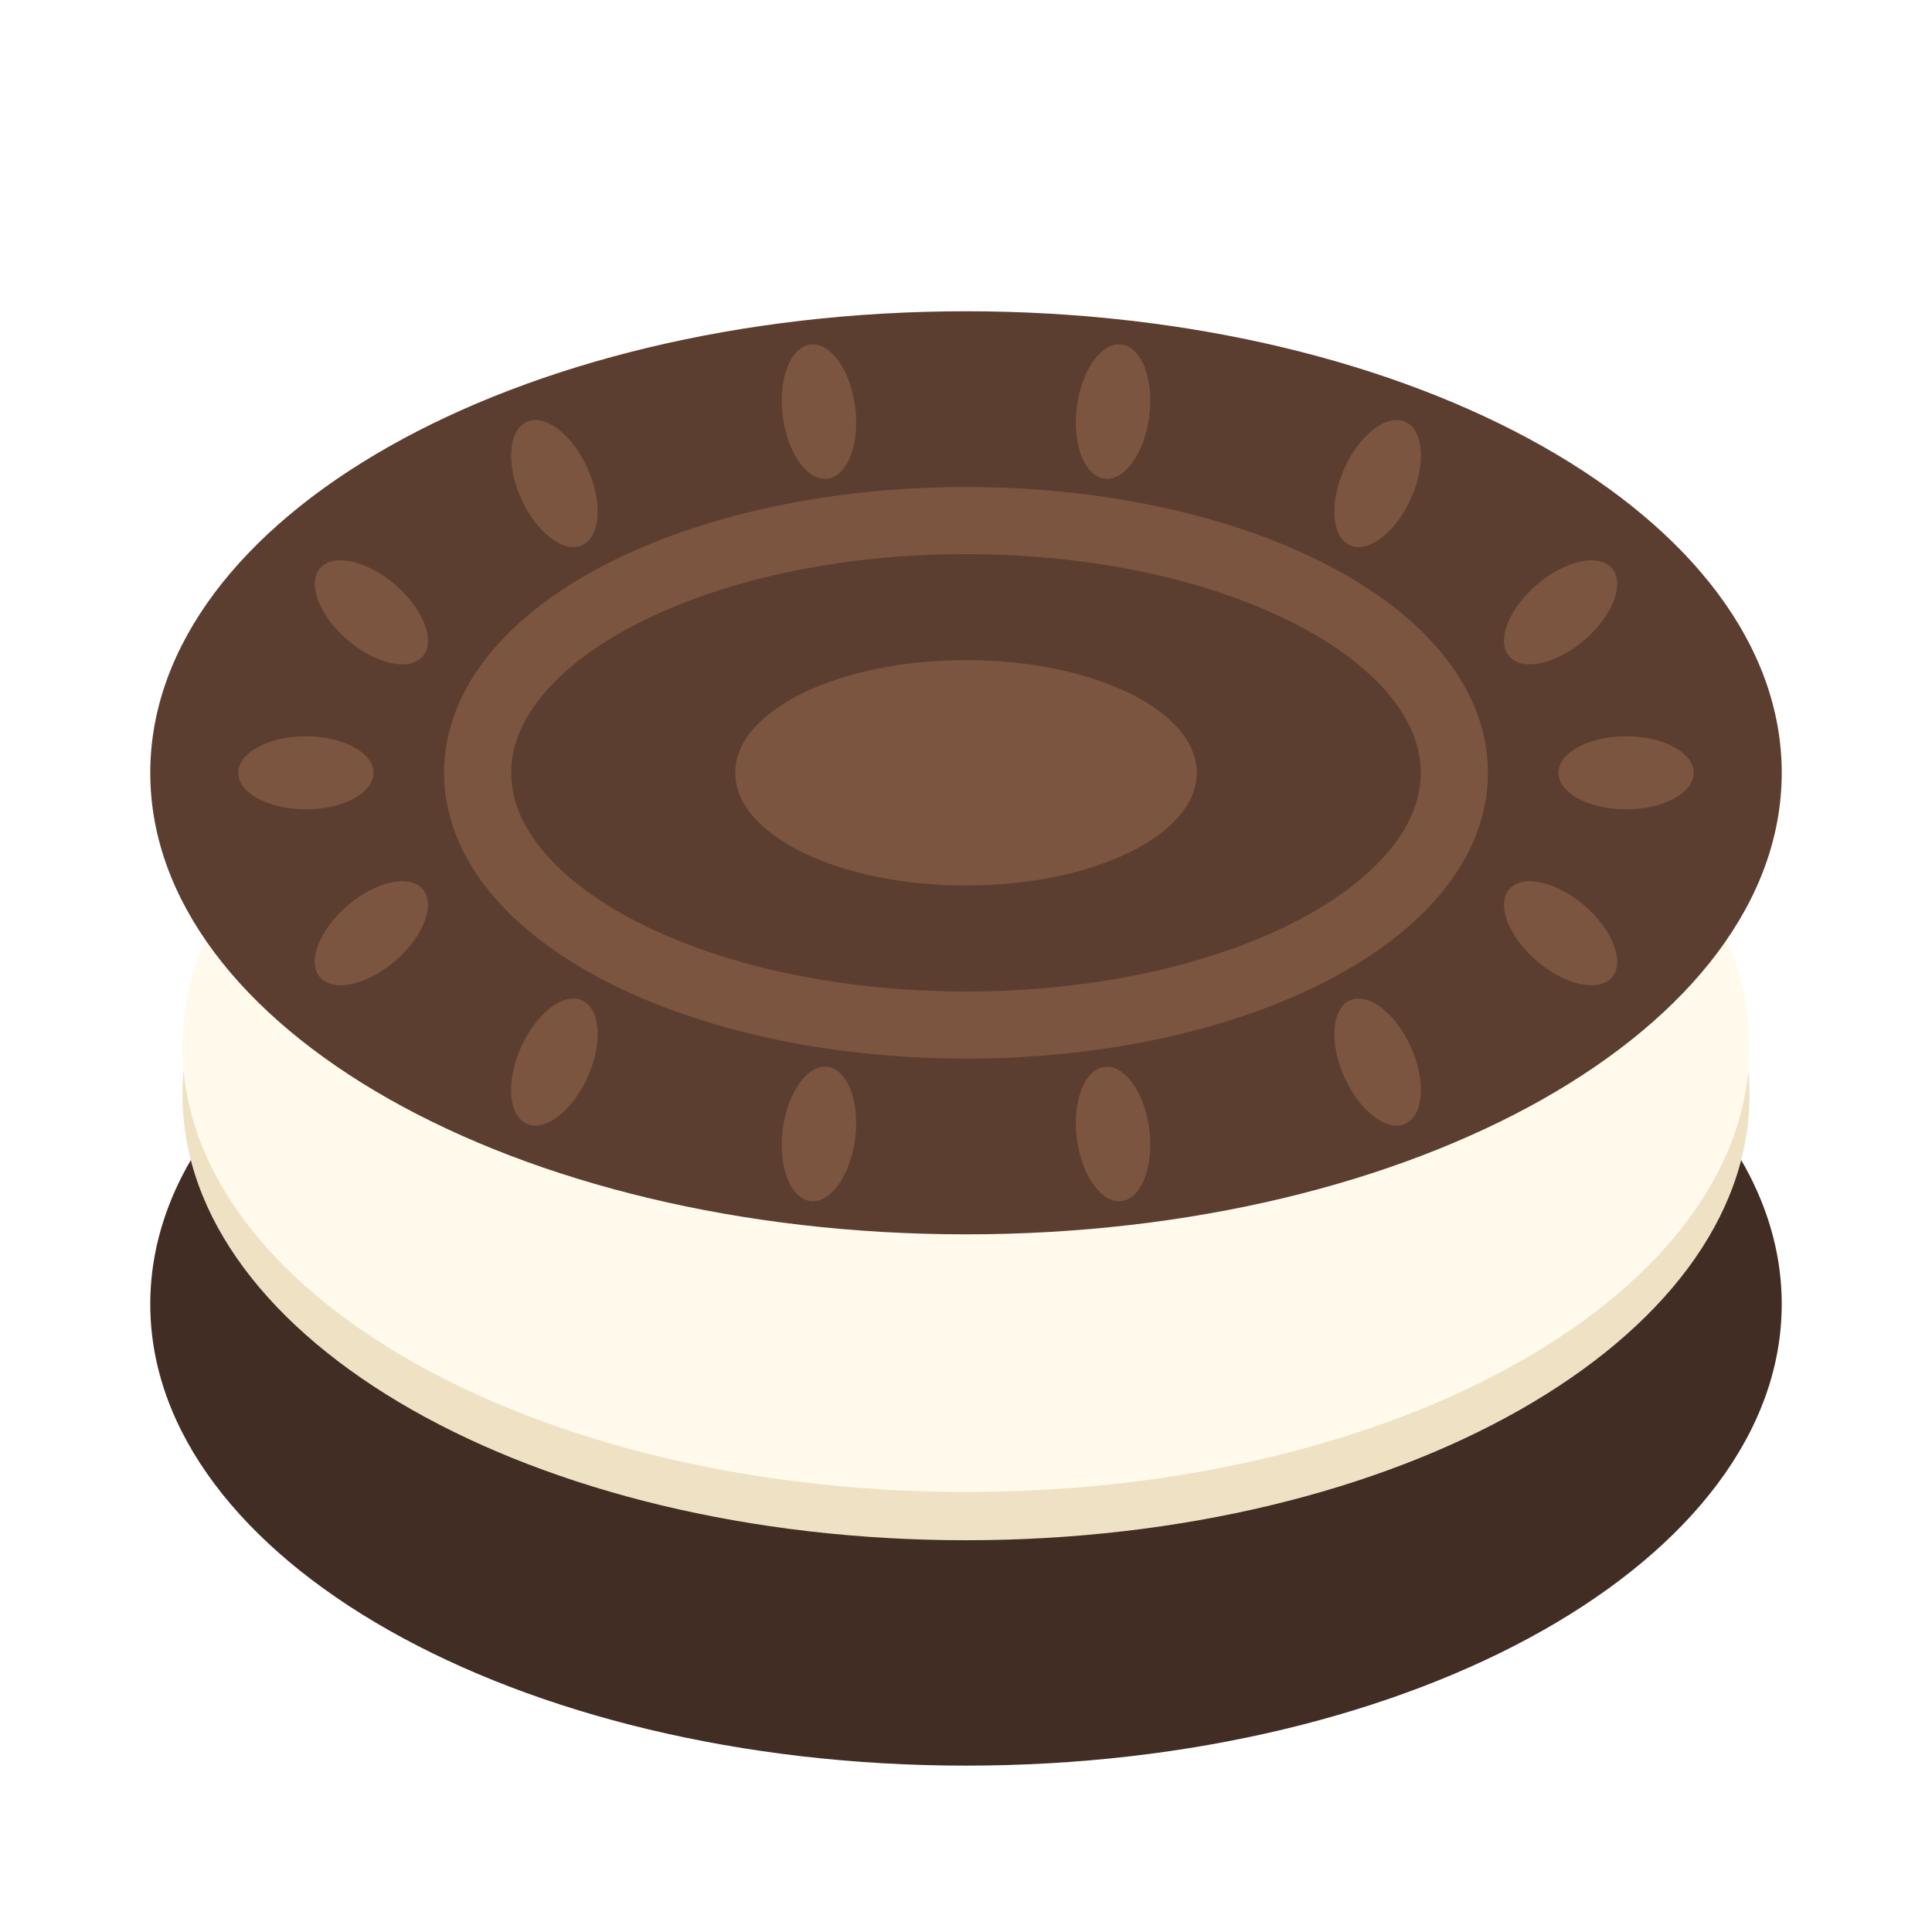
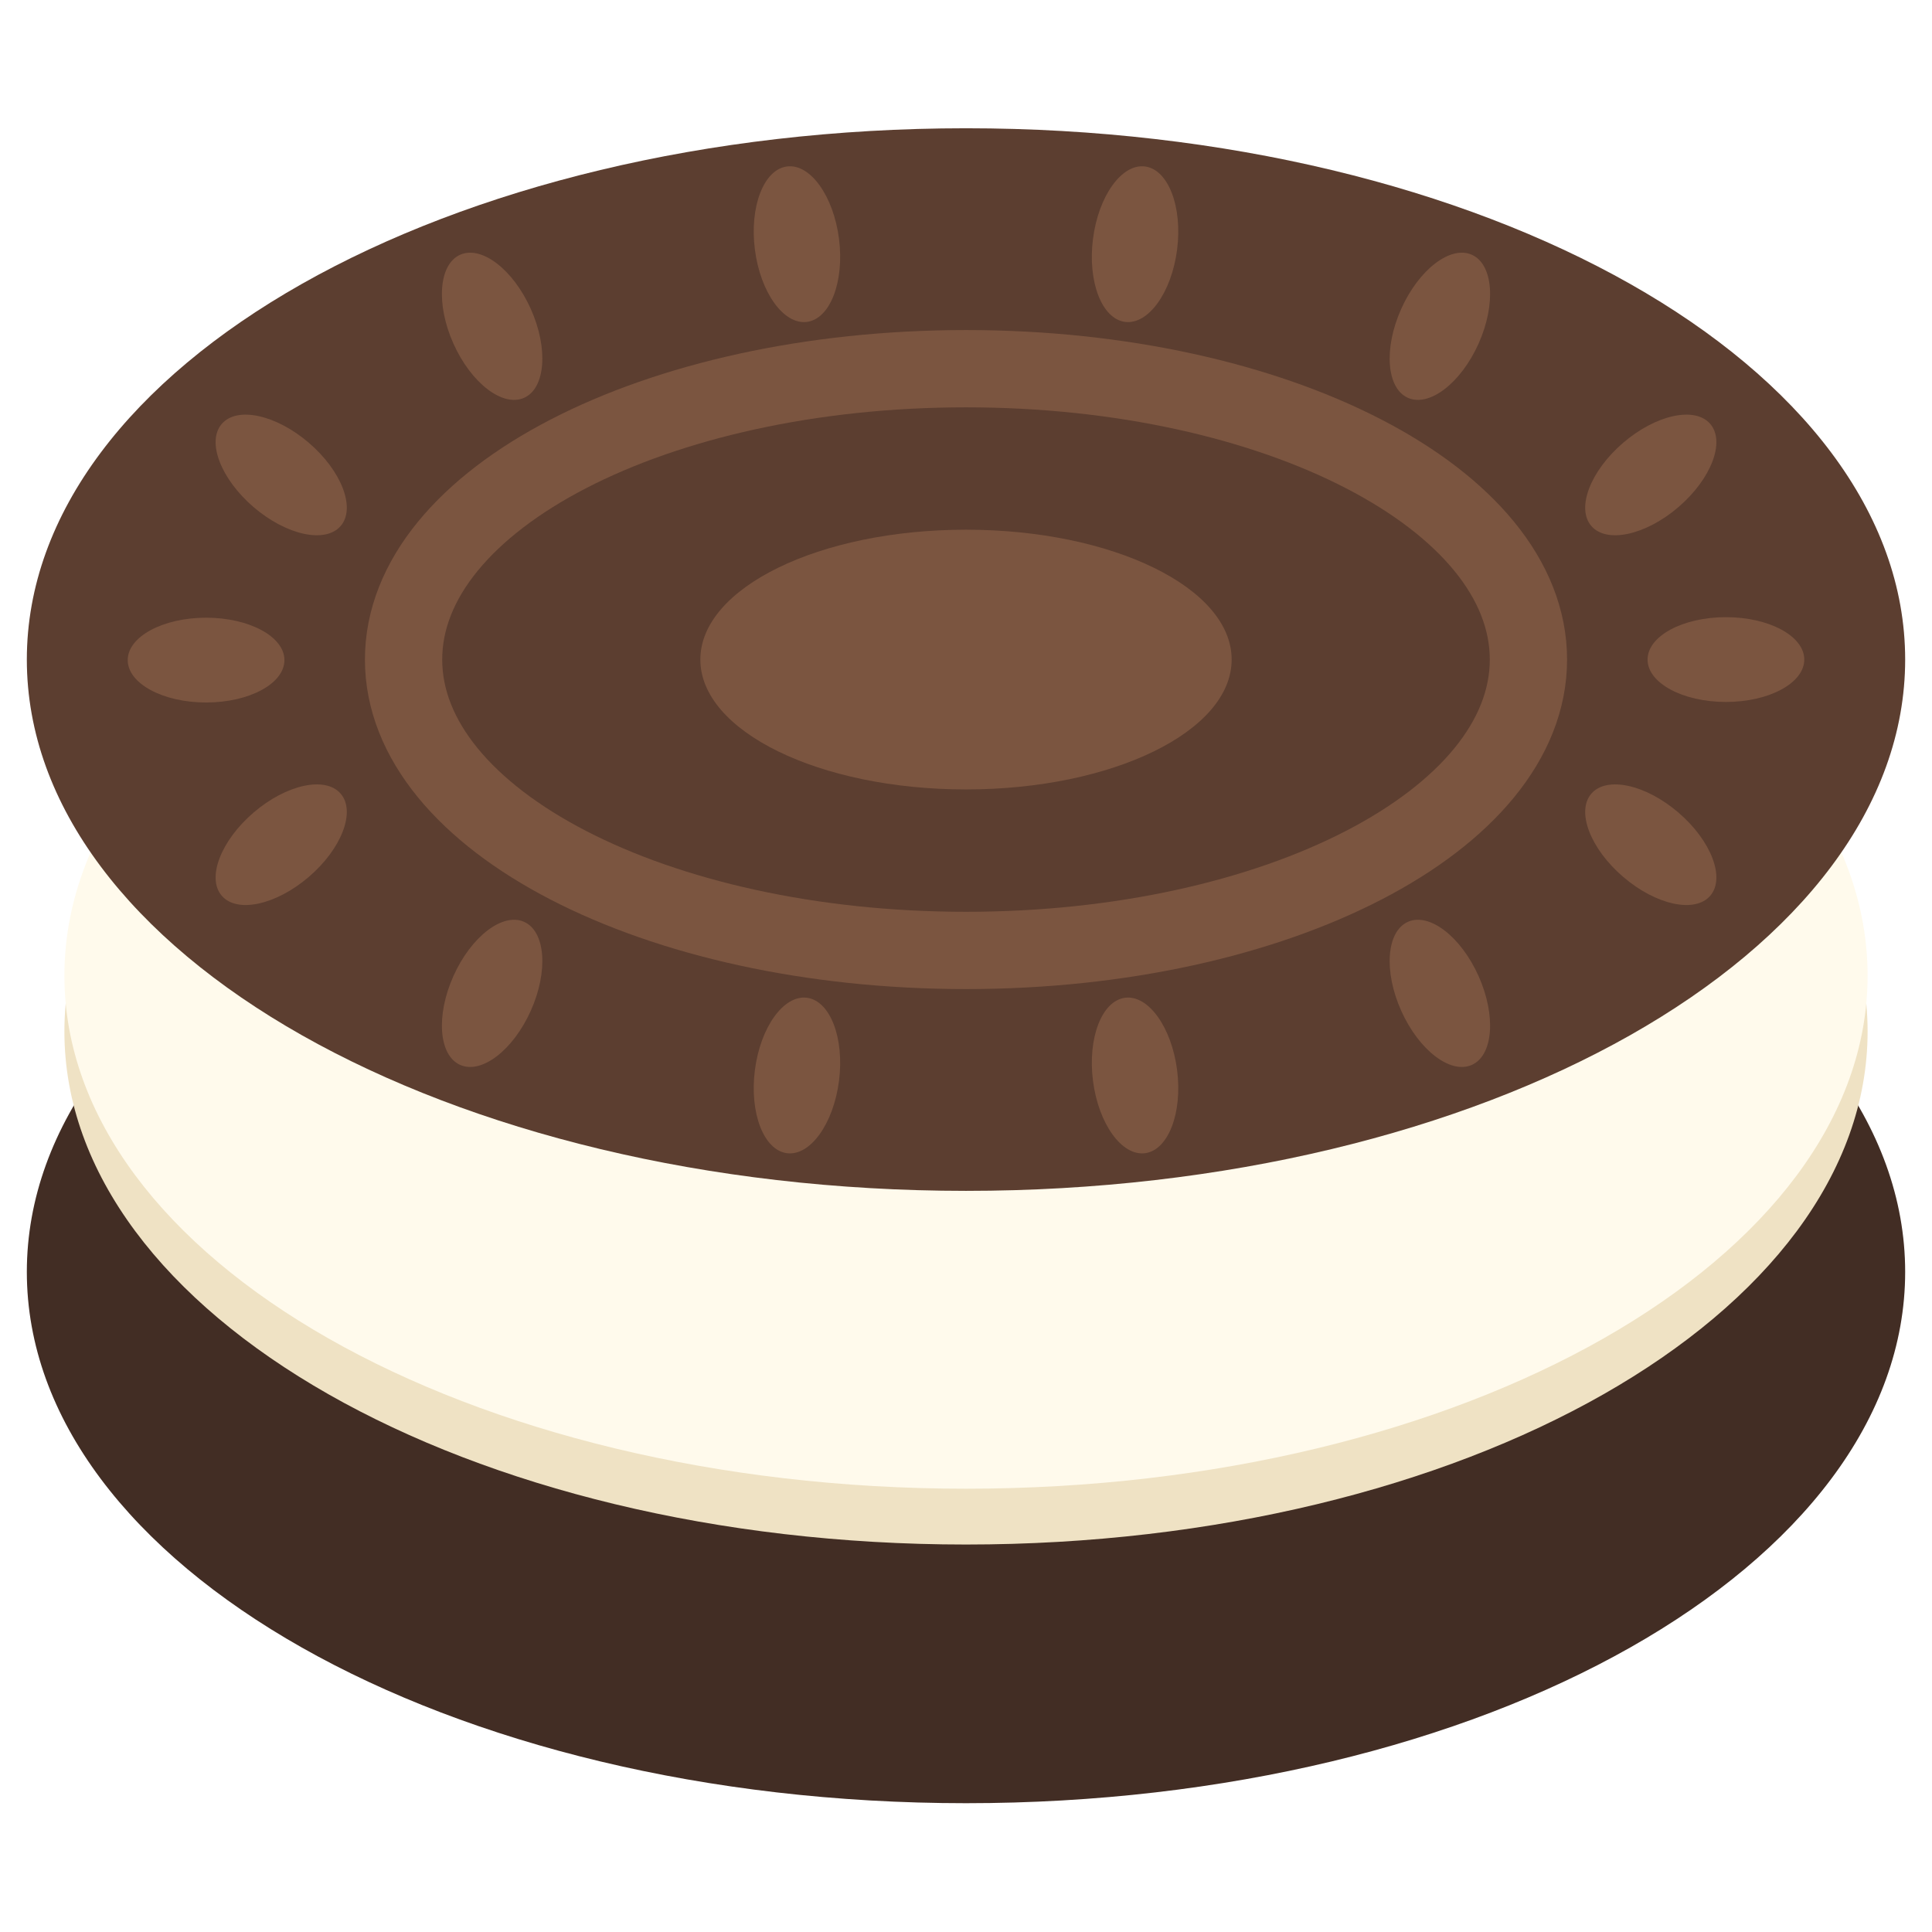
<svg xmlns="http://www.w3.org/2000/svg" viewBox="0 0 36 36">
-   <ellipse cx="18" cy="24.3" rx="15.2" ry="8.6" fill="#422D24" />
-   <ellipse cx="18" cy="20.4" rx="14.6" ry="8.3" fill="#EFE2C4" />
-   <ellipse cx="18" cy="19.5" rx="14.6" ry="8.3" fill="#FFFAEC" />
-   <ellipse cx="18" cy="14.4" rx="15.2" ry="8.6" fill="#5C3E30" />
-   <ellipse cx="30.30" cy="14.40" rx="0.68" ry="1.26" fill="#7B5540" transform="rotate(90.0 30.30 14.40)" />
-   <ellipse cx="29.08" cy="17.39" rx="0.68" ry="1.26" fill="#7B5540" transform="rotate(130.6 29.08 17.39)" />
-   <ellipse cx="25.67" cy="19.79" rx="0.68" ry="1.26" fill="#7B5540" transform="rotate(155.9 25.67 19.79)" />
-   <ellipse cx="20.74" cy="21.13" rx="0.68" ry="1.26" fill="#7B5540" transform="rotate(172.7 20.74 21.13)" />
-   <ellipse cx="15.26" cy="21.13" rx="0.68" ry="1.26" fill="#7B5540" transform="rotate(-172.7 15.26 21.13)" />
-   <ellipse cx="10.33" cy="19.79" rx="0.68" ry="1.26" fill="#7B5540" transform="rotate(-155.9 10.33 19.79)" />
-   <ellipse cx="6.92" cy="17.39" rx="0.68" ry="1.26" fill="#7B5540" transform="rotate(-130.6 6.92 17.39)" />
-   <ellipse cx="5.70" cy="14.40" rx="0.68" ry="1.26" fill="#7B5540" transform="rotate(-90.0 5.70 14.40)" />
-   <ellipse cx="6.92" cy="11.41" rx="0.68" ry="1.26" fill="#7B5540" transform="rotate(-49.4 6.92 11.41)" />
-   <ellipse cx="10.33" cy="9.01" rx="0.68" ry="1.26" fill="#7B5540" transform="rotate(-24.1 10.33 9.01)" />
-   <ellipse cx="15.26" cy="7.67" rx="0.68" ry="1.26" fill="#7B5540" transform="rotate(-7.3 15.26 7.67)" />
-   <ellipse cx="20.74" cy="7.67" rx="0.68" ry="1.26" fill="#7B5540" transform="rotate(7.3 20.74 7.67)" />
-   <ellipse cx="25.67" cy="9.01" rx="0.68" ry="1.26" fill="#7B5540" transform="rotate(24.1 25.67 9.01)" />
-   <ellipse cx="29.08" cy="11.41" rx="0.68" ry="1.26" fill="#7B5540" transform="rotate(49.4 29.08 11.41)" />
-   <ellipse cx="18" cy="14.4" rx="9.1" ry="4.7" fill="none" stroke="#7B5540" stroke-width="1.25" />
-   <ellipse cx="18" cy="14.4" rx="4.3" ry="2.1" fill="#7B5540" />
+   <ellipse cx="18" cy="23.70" rx="17.50" ry="9.90" fill="#422D24" />
+   <ellipse cx="18" cy="19.22" rx="16.80" ry="9.56" fill="#EFE2C4" />
+   <ellipse cx="18" cy="18.18" rx="16.80" ry="9.56" fill="#FFFAEC" />
+   <ellipse cx="18" cy="12.29" rx="17.50" ry="9.90" fill="#5C3E30" />
+   <ellipse cx="32.16" cy="12.29" rx="0.79" ry="1.46" fill="#7B5540" transform="rotate(90.0 32.16 12.29)" />
+   <ellipse cx="30.76" cy="15.74" rx="0.79" ry="1.46" fill="#7B5540" transform="rotate(130.6 30.76 15.74)" />
+   <ellipse cx="26.83" cy="18.51" rx="0.79" ry="1.46" fill="#7B5540" transform="rotate(155.9 26.83 18.51)" />
+   <ellipse cx="21.15" cy="20.04" rx="0.79" ry="1.46" fill="#7B5540" transform="rotate(172.7 21.15 20.04)" />
+   <ellipse cx="14.85" cy="20.04" rx="0.79" ry="1.46" fill="#7B5540" transform="rotate(-172.7 14.85 20.04)" />
+   <ellipse cx="9.17" cy="18.51" rx="0.79" ry="1.46" fill="#7B5540" transform="rotate(-155.9 9.17 18.51)" />
+   <ellipse cx="5.24" cy="15.74" rx="0.79" ry="1.46" fill="#7B5540" transform="rotate(-130.6 5.24 15.74)" />
+   <ellipse cx="3.84" cy="12.30" rx="0.79" ry="1.46" fill="#7B5540" transform="rotate(-90.0 3.84 12.30)" />
+   <ellipse cx="5.24" cy="8.85" rx="0.79" ry="1.46" fill="#7B5540" transform="rotate(-49.4 5.24 8.85)" />
+   <ellipse cx="9.17" cy="6.08" rx="0.79" ry="1.46" fill="#7B5540" transform="rotate(-24.1 9.17 6.08)" />
+   <ellipse cx="14.85" cy="4.55" rx="0.79" ry="1.46" fill="#7B5540" transform="rotate(-7.3 14.85 4.55)" />
+   <ellipse cx="21.15" cy="4.55" rx="0.79" ry="1.46" fill="#7B5540" transform="rotate(7.3 21.15 4.55)" />
+   <ellipse cx="26.83" cy="6.08" rx="0.79" ry="1.46" fill="#7B5540" transform="rotate(24.1 26.83 6.08)" />
+   <ellipse cx="30.76" cy="8.85" rx="0.79" ry="1.46" fill="#7B5540" transform="rotate(49.4 30.76 8.85)" />
+   <ellipse cx="18" cy="12.29" rx="10.48" ry="5.42" fill="none" stroke="#7B5540" stroke-width="1.44" />
+   <ellipse cx="18" cy="12.29" rx="4.95" ry="2.42" fill="#7B5540" />
</svg>
